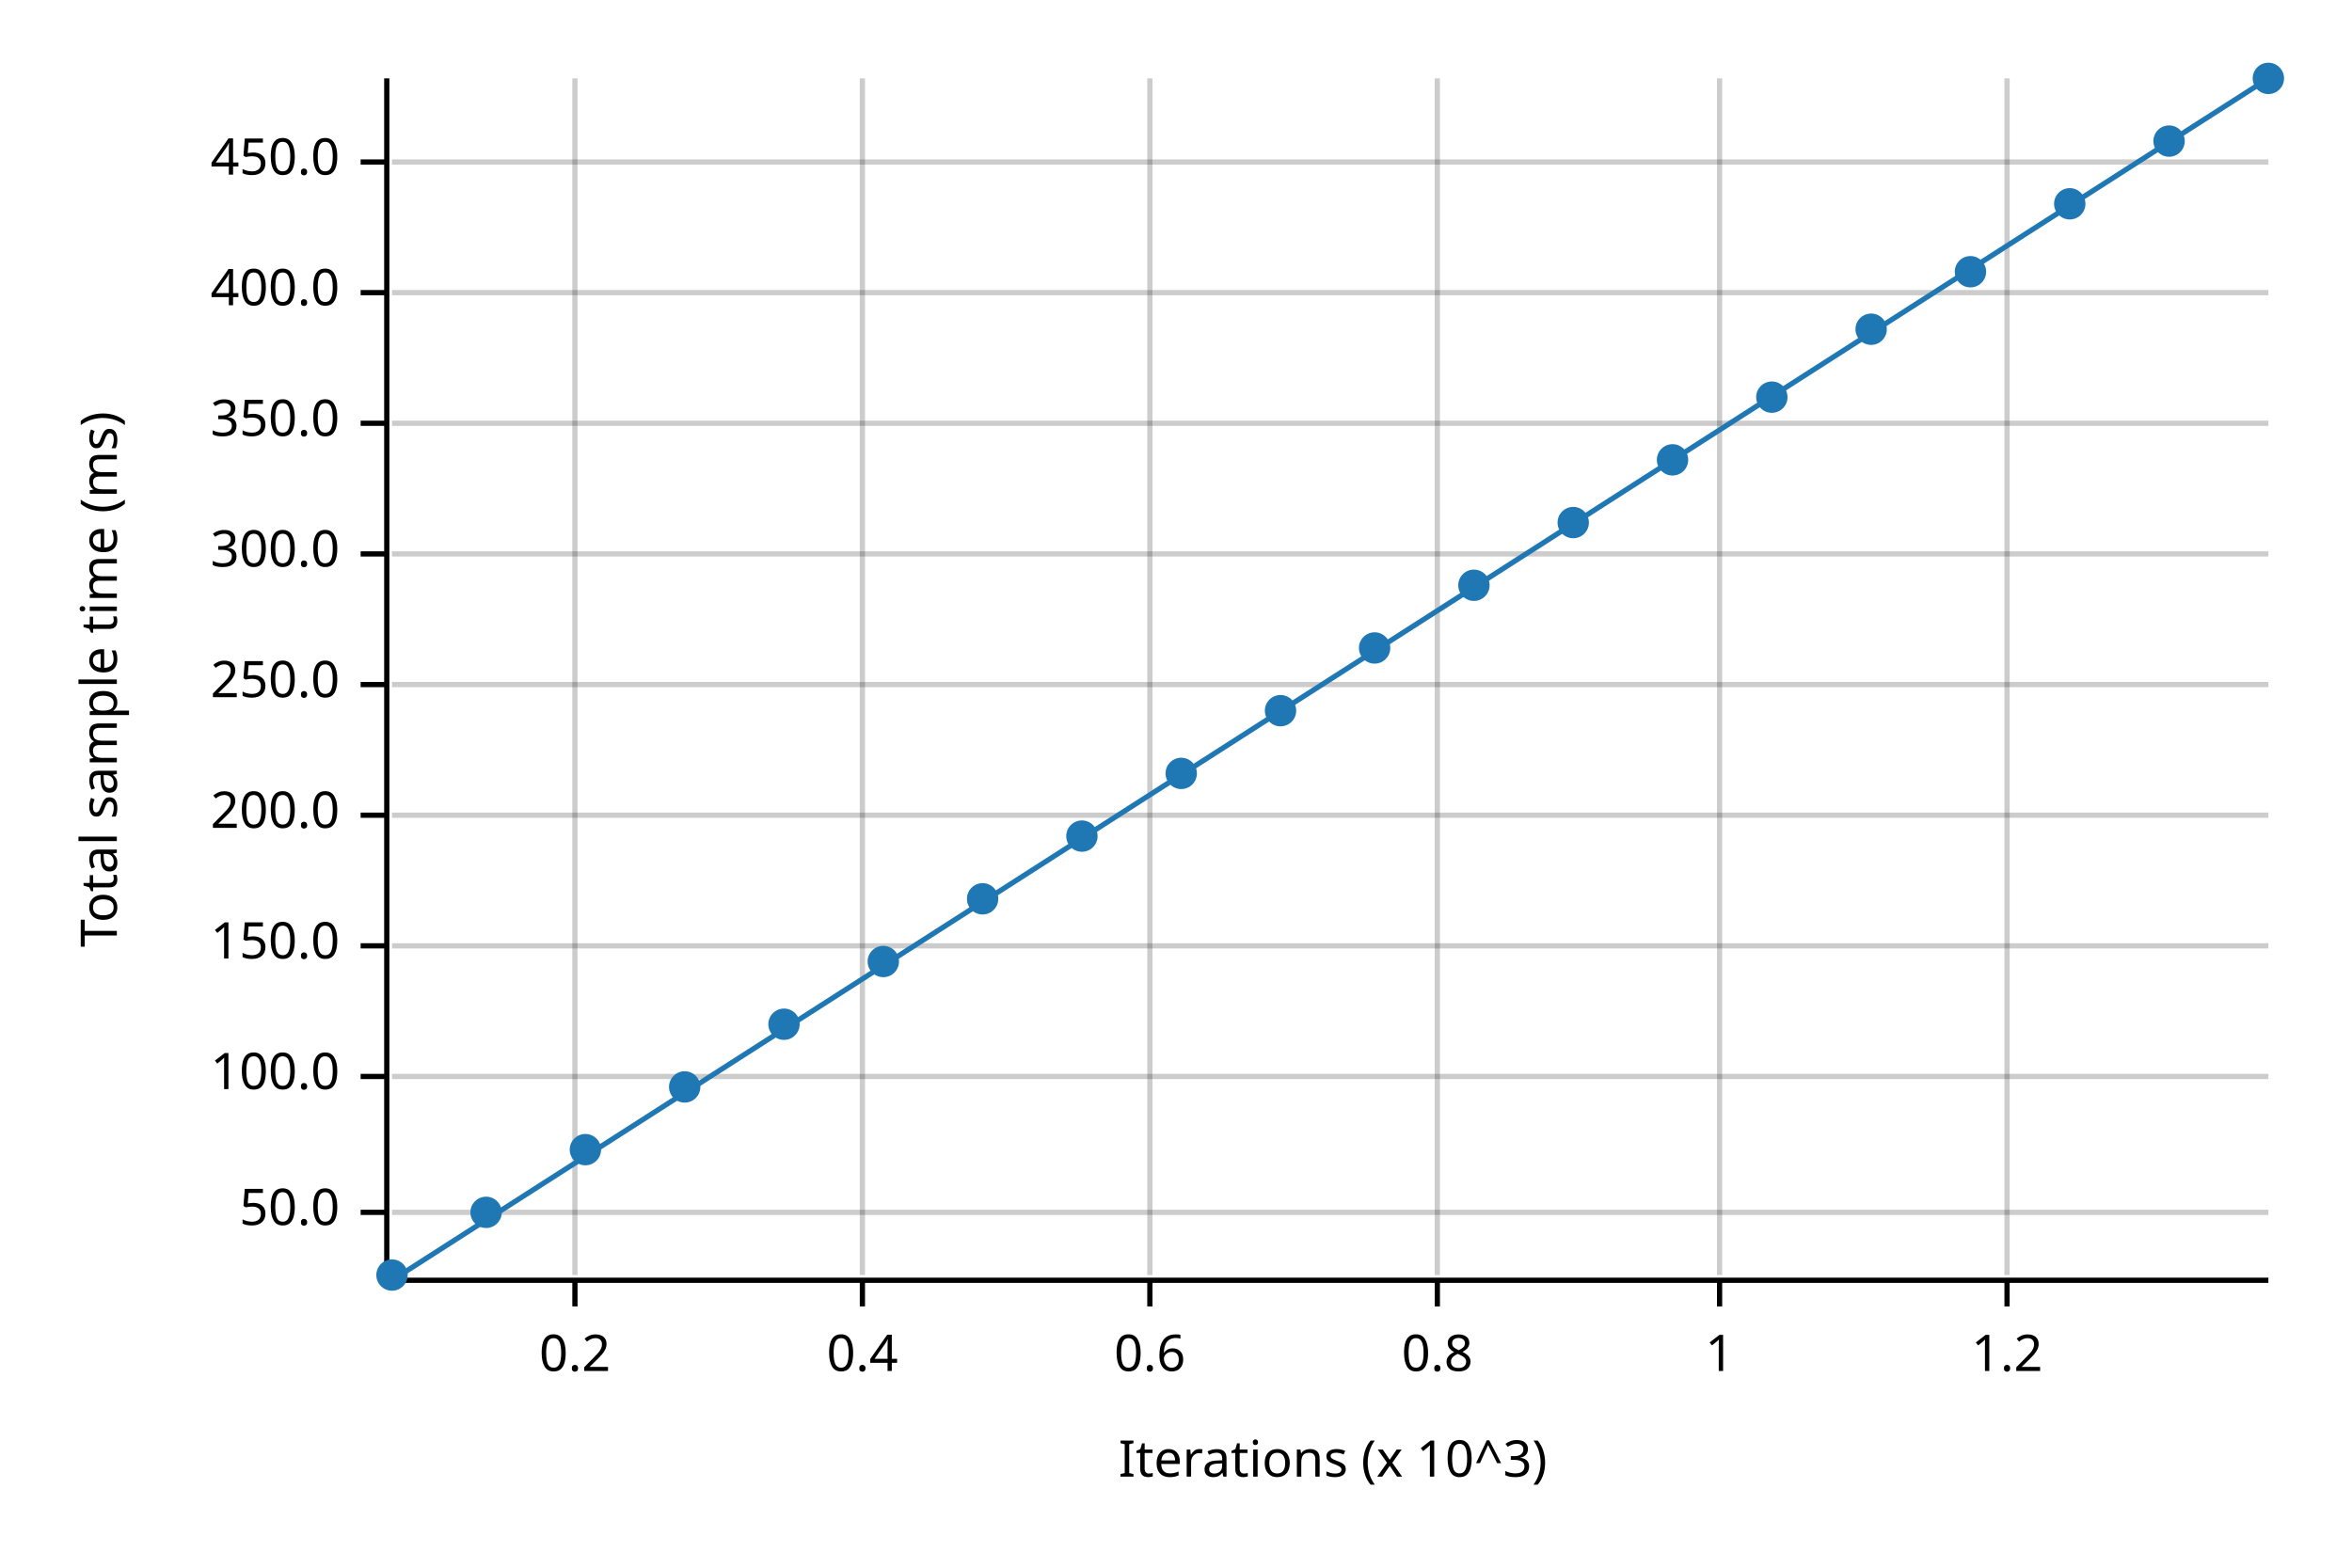
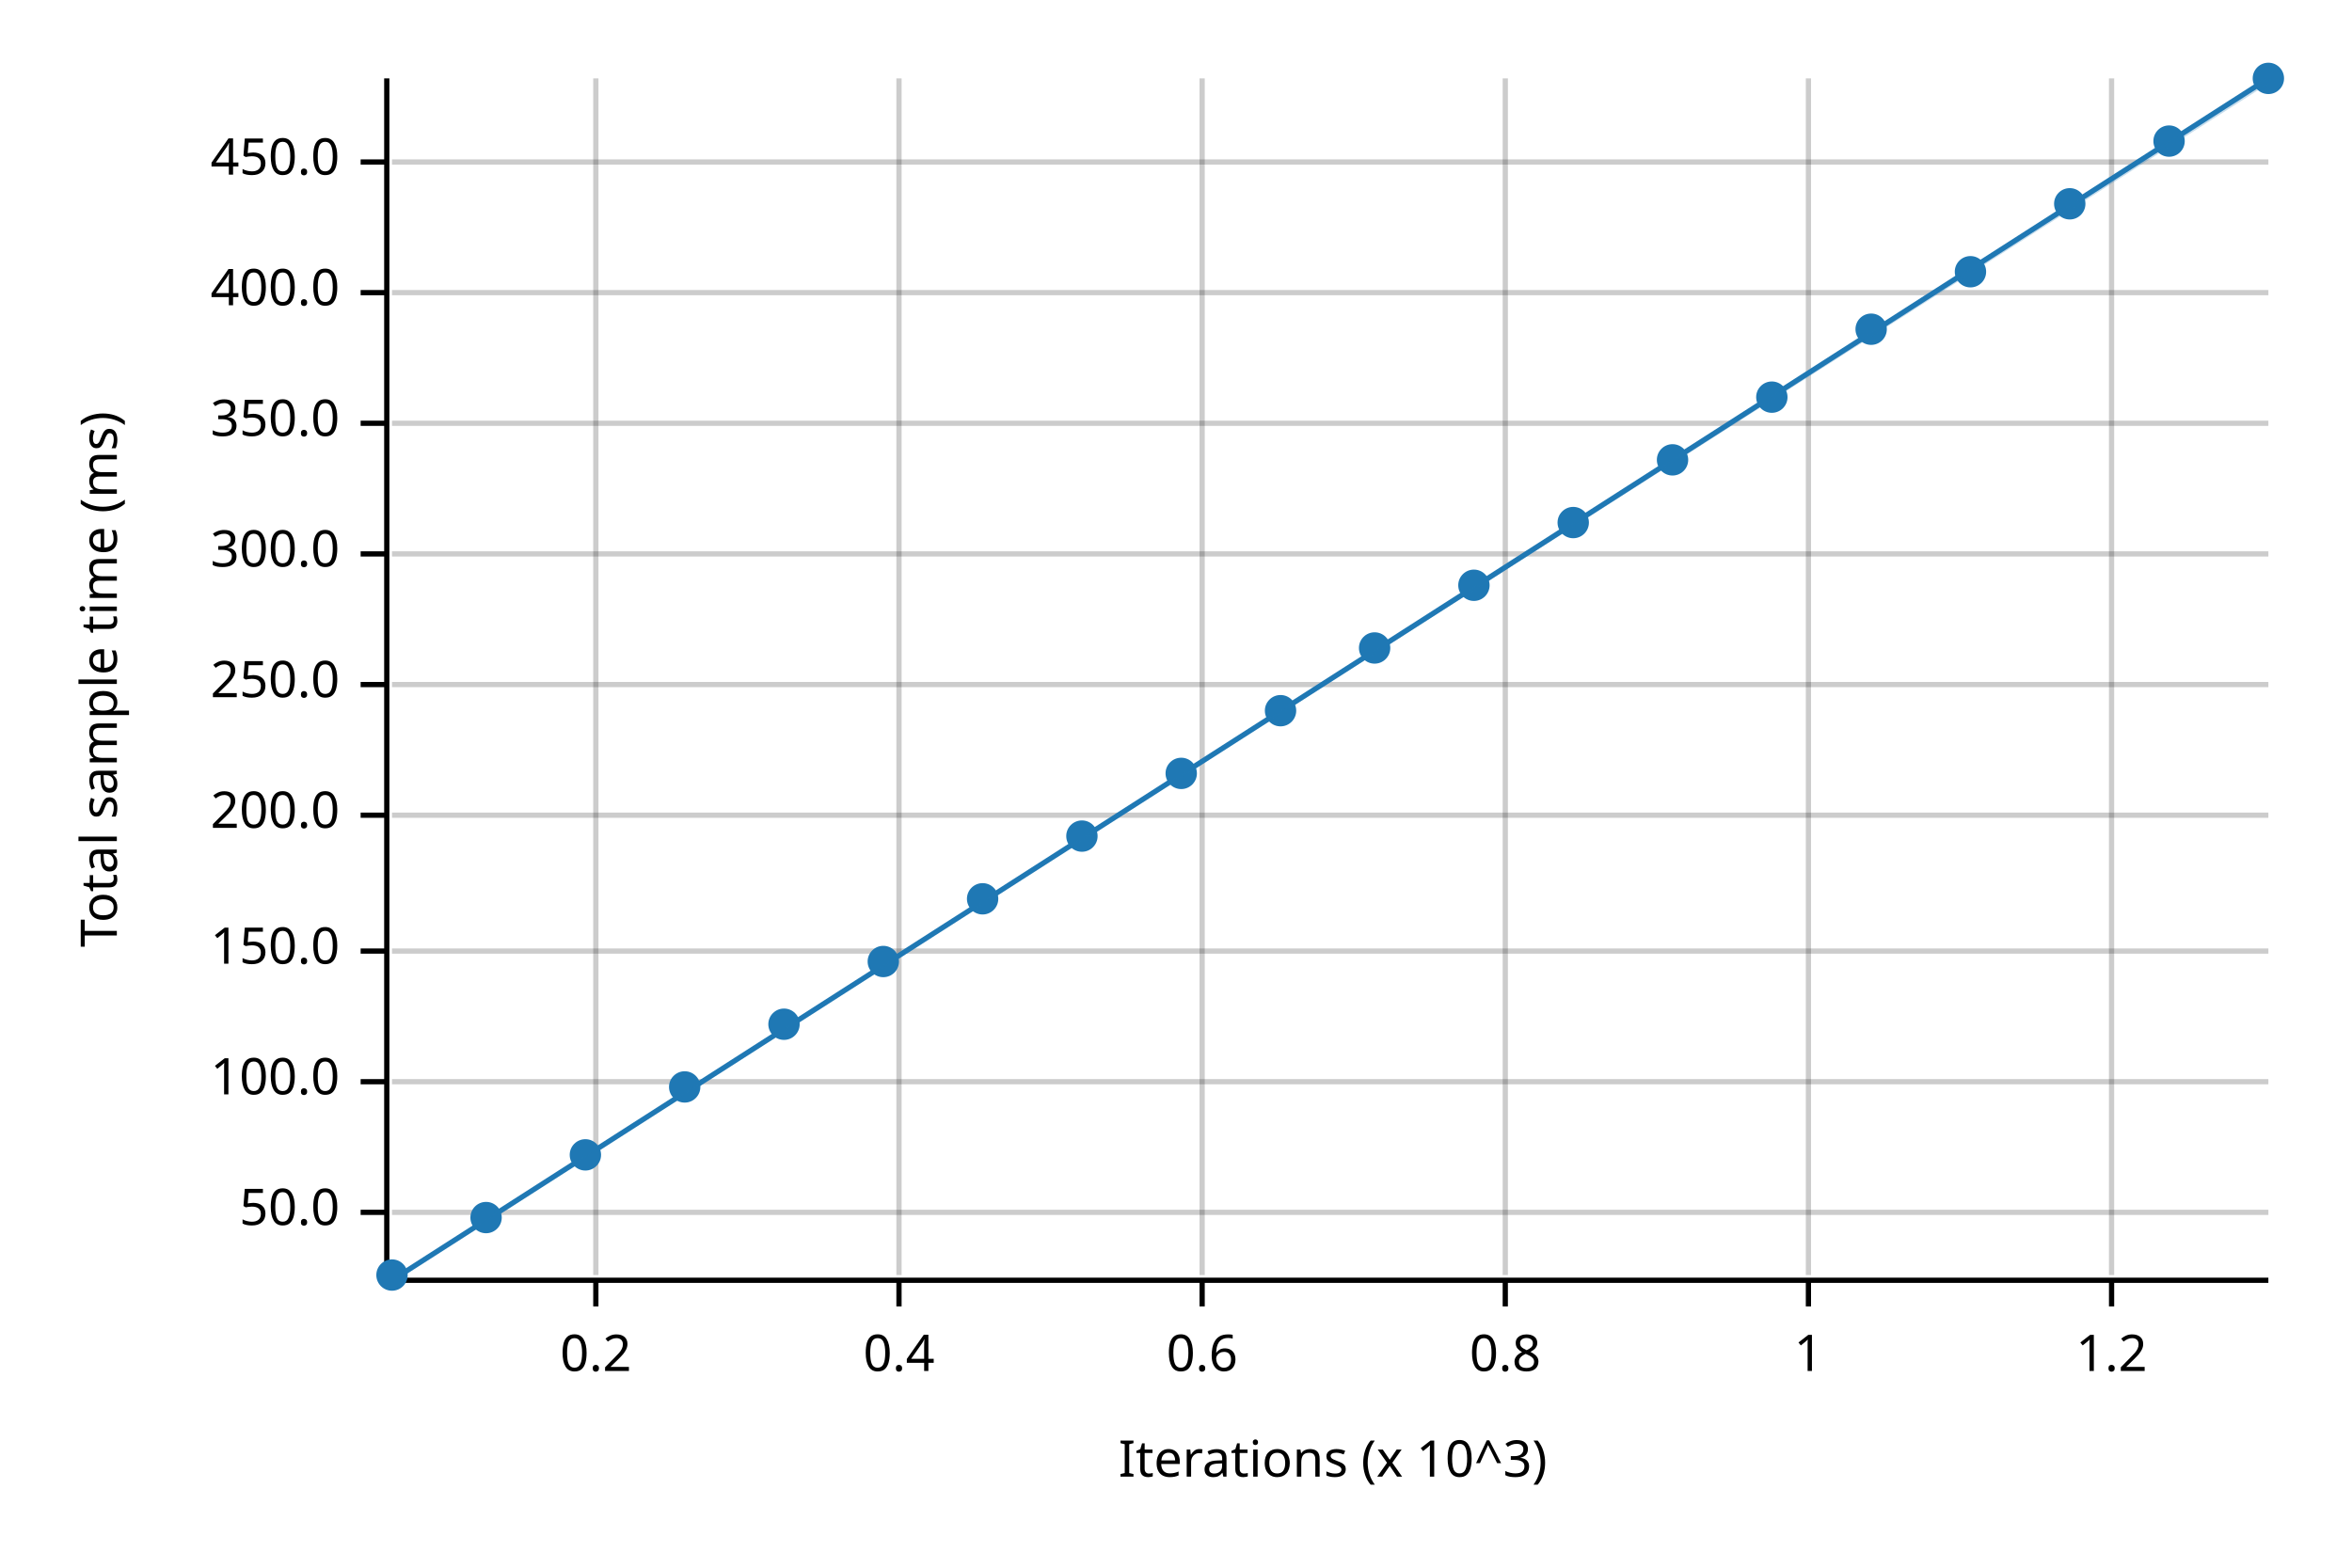
<svg xmlns="http://www.w3.org/2000/svg" width="450" height="300" viewBox="0 0 450 300">
  <text x="15" y="130" dy="0.76em" text-anchor="middle" font-family="sans-serif" font-size="9.677" opacity="1" fill="#000000" transform="rotate(270, 15, 130)">
Total sample time (ms)
</text>
  <text x="255" y="285" dy="-0.5ex" text-anchor="middle" font-family="sans-serif" font-size="9.677" opacity="1" fill="#000000">
Iterations (x 10^3)
</text>
-   <line opacity="0.2" stroke="#000000" stroke-width="1" x1="110" y1="244" x2="110" y2="15" />
-   <line opacity="0.2" stroke="#000000" stroke-width="1" x1="165" y1="244" x2="165" y2="15" />
-   <line opacity="0.2" stroke="#000000" stroke-width="1" x1="220" y1="244" x2="220" y2="15" />
-   <line opacity="0.2" stroke="#000000" stroke-width="1" x1="275" y1="244" x2="275" y2="15" />
-   <line opacity="0.2" stroke="#000000" stroke-width="1" x1="329" y1="244" x2="329" y2="15" />
-   <line opacity="0.2" stroke="#000000" stroke-width="1" x1="384" y1="244" x2="384" y2="15" />
+   <line opacity="0.2" stroke="#000000" stroke-width="1" x1="114" y1="244" x2="114" y2="15" />
+   <line opacity="0.2" stroke="#000000" stroke-width="1" x1="172" y1="244" x2="172" y2="15" />
+   <line opacity="0.2" stroke="#000000" stroke-width="1" x1="230" y1="244" x2="230" y2="15" />
+   <line opacity="0.2" stroke="#000000" stroke-width="1" x1="288" y1="244" x2="288" y2="15" />
+   <line opacity="0.2" stroke="#000000" stroke-width="1" x1="346" y1="244" x2="346" y2="15" />
+   <line opacity="0.2" stroke="#000000" stroke-width="1" x1="404" y1="244" x2="404" y2="15" />
  <line opacity="0.2" stroke="#000000" stroke-width="1" x1="75" y1="232" x2="434" y2="232" />
-   <line opacity="0.2" stroke="#000000" stroke-width="1" x1="75" y1="206" x2="434" y2="206" />
-   <line opacity="0.2" stroke="#000000" stroke-width="1" x1="75" y1="181" x2="434" y2="181" />
+   <line opacity="0.2" stroke="#000000" stroke-width="1" x1="75" y1="207" x2="434" y2="207" />
+   <line opacity="0.2" stroke="#000000" stroke-width="1" x1="75" y1="182" x2="434" y2="182" />
  <line opacity="0.2" stroke="#000000" stroke-width="1" x1="75" y1="156" x2="434" y2="156" />
  <line opacity="0.2" stroke="#000000" stroke-width="1" x1="75" y1="131" x2="434" y2="131" />
  <line opacity="0.2" stroke="#000000" stroke-width="1" x1="75" y1="106" x2="434" y2="106" />
  <line opacity="0.2" stroke="#000000" stroke-width="1" x1="75" y1="81" x2="434" y2="81" />
  <line opacity="0.2" stroke="#000000" stroke-width="1" x1="75" y1="56" x2="434" y2="56" />
  <line opacity="0.2" stroke="#000000" stroke-width="1" x1="75" y1="31" x2="434" y2="31" />
  <polyline fill="none" opacity="1" stroke="#000000" stroke-width="1" points="74,15 74,244 " />
  <text x="65" y="232" dy="0.5ex" text-anchor="end" font-family="sans-serif" font-size="9.677" opacity="1" fill="#000000">
50.0
</text>
  <polyline fill="none" opacity="1" stroke="#000000" stroke-width="1" points="69,232 74,232 " />
-   <text x="65" y="206" dy="0.5ex" text-anchor="end" font-family="sans-serif" font-size="9.677" opacity="1" fill="#000000">
+   <text x="65" y="207" dy="0.5ex" text-anchor="end" font-family="sans-serif" font-size="9.677" opacity="1" fill="#000000">
100.0
</text>
-   <polyline fill="none" opacity="1" stroke="#000000" stroke-width="1" points="69,206 74,206 " />
-   <text x="65" y="181" dy="0.5ex" text-anchor="end" font-family="sans-serif" font-size="9.677" opacity="1" fill="#000000">
+   <polyline fill="none" opacity="1" stroke="#000000" stroke-width="1" points="69,207 74,207 " />
+   <text x="65" y="182" dy="0.5ex" text-anchor="end" font-family="sans-serif" font-size="9.677" opacity="1" fill="#000000">
150.0
</text>
-   <polyline fill="none" opacity="1" stroke="#000000" stroke-width="1" points="69,181 74,181 " />
+   <polyline fill="none" opacity="1" stroke="#000000" stroke-width="1" points="69,182 74,182 " />
  <text x="65" y="156" dy="0.5ex" text-anchor="end" font-family="sans-serif" font-size="9.677" opacity="1" fill="#000000">
200.0
</text>
  <polyline fill="none" opacity="1" stroke="#000000" stroke-width="1" points="69,156 74,156 " />
  <text x="65" y="131" dy="0.5ex" text-anchor="end" font-family="sans-serif" font-size="9.677" opacity="1" fill="#000000">
250.0
</text>
  <polyline fill="none" opacity="1" stroke="#000000" stroke-width="1" points="69,131 74,131 " />
  <text x="65" y="106" dy="0.5ex" text-anchor="end" font-family="sans-serif" font-size="9.677" opacity="1" fill="#000000">
300.0
</text>
  <polyline fill="none" opacity="1" stroke="#000000" stroke-width="1" points="69,106 74,106 " />
  <text x="65" y="81" dy="0.5ex" text-anchor="end" font-family="sans-serif" font-size="9.677" opacity="1" fill="#000000">
350.0
</text>
  <polyline fill="none" opacity="1" stroke="#000000" stroke-width="1" points="69,81 74,81 " />
  <text x="65" y="56" dy="0.5ex" text-anchor="end" font-family="sans-serif" font-size="9.677" opacity="1" fill="#000000">
400.0
</text>
  <polyline fill="none" opacity="1" stroke="#000000" stroke-width="1" points="69,56 74,56 " />
  <text x="65" y="31" dy="0.5ex" text-anchor="end" font-family="sans-serif" font-size="9.677" opacity="1" fill="#000000">
450.0
</text>
  <polyline fill="none" opacity="1" stroke="#000000" stroke-width="1" points="69,31 74,31 " />
  <polyline fill="none" opacity="1" stroke="#000000" stroke-width="1" points="75,245 434,245 " />
-   <text x="110" y="255" dy="0.76em" text-anchor="middle" font-family="sans-serif" font-size="9.677" opacity="1" fill="#000000">
+   <text x="114" y="255" dy="0.76em" text-anchor="middle" font-family="sans-serif" font-size="9.677" opacity="1" fill="#000000">
0.2
</text>
-   <polyline fill="none" opacity="1" stroke="#000000" stroke-width="1" points="110,245 110,250 " />
-   <text x="165" y="255" dy="0.76em" text-anchor="middle" font-family="sans-serif" font-size="9.677" opacity="1" fill="#000000">
+   <polyline fill="none" opacity="1" stroke="#000000" stroke-width="1" points="114,245 114,250 " />
+   <text x="172" y="255" dy="0.76em" text-anchor="middle" font-family="sans-serif" font-size="9.677" opacity="1" fill="#000000">
0.4
</text>
-   <polyline fill="none" opacity="1" stroke="#000000" stroke-width="1" points="165,245 165,250 " />
-   <text x="220" y="255" dy="0.76em" text-anchor="middle" font-family="sans-serif" font-size="9.677" opacity="1" fill="#000000">
+   <polyline fill="none" opacity="1" stroke="#000000" stroke-width="1" points="172,245 172,250 " />
+   <text x="230" y="255" dy="0.76em" text-anchor="middle" font-family="sans-serif" font-size="9.677" opacity="1" fill="#000000">
0.6
</text>
-   <polyline fill="none" opacity="1" stroke="#000000" stroke-width="1" points="220,245 220,250 " />
-   <text x="275" y="255" dy="0.76em" text-anchor="middle" font-family="sans-serif" font-size="9.677" opacity="1" fill="#000000">
+   <polyline fill="none" opacity="1" stroke="#000000" stroke-width="1" points="230,245 230,250 " />
+   <text x="288" y="255" dy="0.76em" text-anchor="middle" font-family="sans-serif" font-size="9.677" opacity="1" fill="#000000">
0.8
</text>
-   <polyline fill="none" opacity="1" stroke="#000000" stroke-width="1" points="275,245 275,250 " />
-   <text x="329" y="255" dy="0.76em" text-anchor="middle" font-family="sans-serif" font-size="9.677" opacity="1" fill="#000000">
+   <polyline fill="none" opacity="1" stroke="#000000" stroke-width="1" points="288,245 288,250 " />
+   <text x="346" y="255" dy="0.76em" text-anchor="middle" font-family="sans-serif" font-size="9.677" opacity="1" fill="#000000">
1
</text>
-   <polyline fill="none" opacity="1" stroke="#000000" stroke-width="1" points="329,245 329,250 " />
-   <text x="384" y="255" dy="0.76em" text-anchor="middle" font-family="sans-serif" font-size="9.677" opacity="1" fill="#000000">
+   <polyline fill="none" opacity="1" stroke="#000000" stroke-width="1" points="346,245 346,250 " />
+   <text x="404" y="255" dy="0.76em" text-anchor="middle" font-family="sans-serif" font-size="9.677" opacity="1" fill="#000000">
1.2
</text>
-   <polyline fill="none" opacity="1" stroke="#000000" stroke-width="1" points="384,245 384,250 " />
+   <polyline fill="none" opacity="1" stroke="#000000" stroke-width="1" points="404,245 404,250 " />
  <circle cx="75" cy="244" r="3" opacity="1" fill="#1F78B4" stroke="none" stroke-width="1" />
-   <circle cx="93" cy="232" r="3" opacity="1" fill="#1F78B4" stroke="none" stroke-width="1" />
-   <circle cx="112" cy="220" r="3" opacity="1" fill="#1F78B4" stroke="none" stroke-width="1" />
+   <circle cx="93" cy="233" r="3" opacity="1" fill="#1F78B4" stroke="none" stroke-width="1" />
+   <circle cx="112" cy="221" r="3" opacity="1" fill="#1F78B4" stroke="none" stroke-width="1" />
  <circle cx="131" cy="208" r="3" opacity="1" fill="#1F78B4" stroke="none" stroke-width="1" />
  <circle cx="150" cy="196" r="3" opacity="1" fill="#1F78B4" stroke="none" stroke-width="1" />
  <circle cx="169" cy="184" r="3" opacity="1" fill="#1F78B4" stroke="none" stroke-width="1" />
  <circle cx="188" cy="172" r="3" opacity="1" fill="#1F78B4" stroke="none" stroke-width="1" />
  <circle cx="207" cy="160" r="3" opacity="1" fill="#1F78B4" stroke="none" stroke-width="1" />
  <circle cx="226" cy="148" r="3" opacity="1" fill="#1F78B4" stroke="none" stroke-width="1" />
  <circle cx="245" cy="136" r="3" opacity="1" fill="#1F78B4" stroke="none" stroke-width="1" />
  <circle cx="263" cy="124" r="3" opacity="1" fill="#1F78B4" stroke="none" stroke-width="1" />
  <circle cx="282" cy="112" r="3" opacity="1" fill="#1F78B4" stroke="none" stroke-width="1" />
  <circle cx="301" cy="100" r="3" opacity="1" fill="#1F78B4" stroke="none" stroke-width="1" />
  <circle cx="320" cy="88" r="3" opacity="1" fill="#1F78B4" stroke="none" stroke-width="1" />
  <circle cx="339" cy="76" r="3" opacity="1" fill="#1F78B4" stroke="none" stroke-width="1" />
  <circle cx="358" cy="63" r="3" opacity="1" fill="#1F78B4" stroke="none" stroke-width="1" />
  <circle cx="377" cy="52" r="3" opacity="1" fill="#1F78B4" stroke="none" stroke-width="1" />
  <circle cx="396" cy="39" r="3" opacity="1" fill="#1F78B4" stroke="none" stroke-width="1" />
  <circle cx="415" cy="27" r="3" opacity="1" fill="#1F78B4" stroke="none" stroke-width="1" />
  <circle cx="434" cy="15" r="3" opacity="1" fill="#1F78B4" stroke="none" stroke-width="1" />
  <polyline fill="none" opacity="1" stroke="#1F78B4" stroke-width="1" points="75,245 434,15 " />
-   <polygon opacity="0.25" fill="#1F78B4" points="75,245 434,15 434,15 " />
+   <polygon opacity="0.25" fill="#1F78B4" points="75,245 434,16 434,15 " />
</svg>
